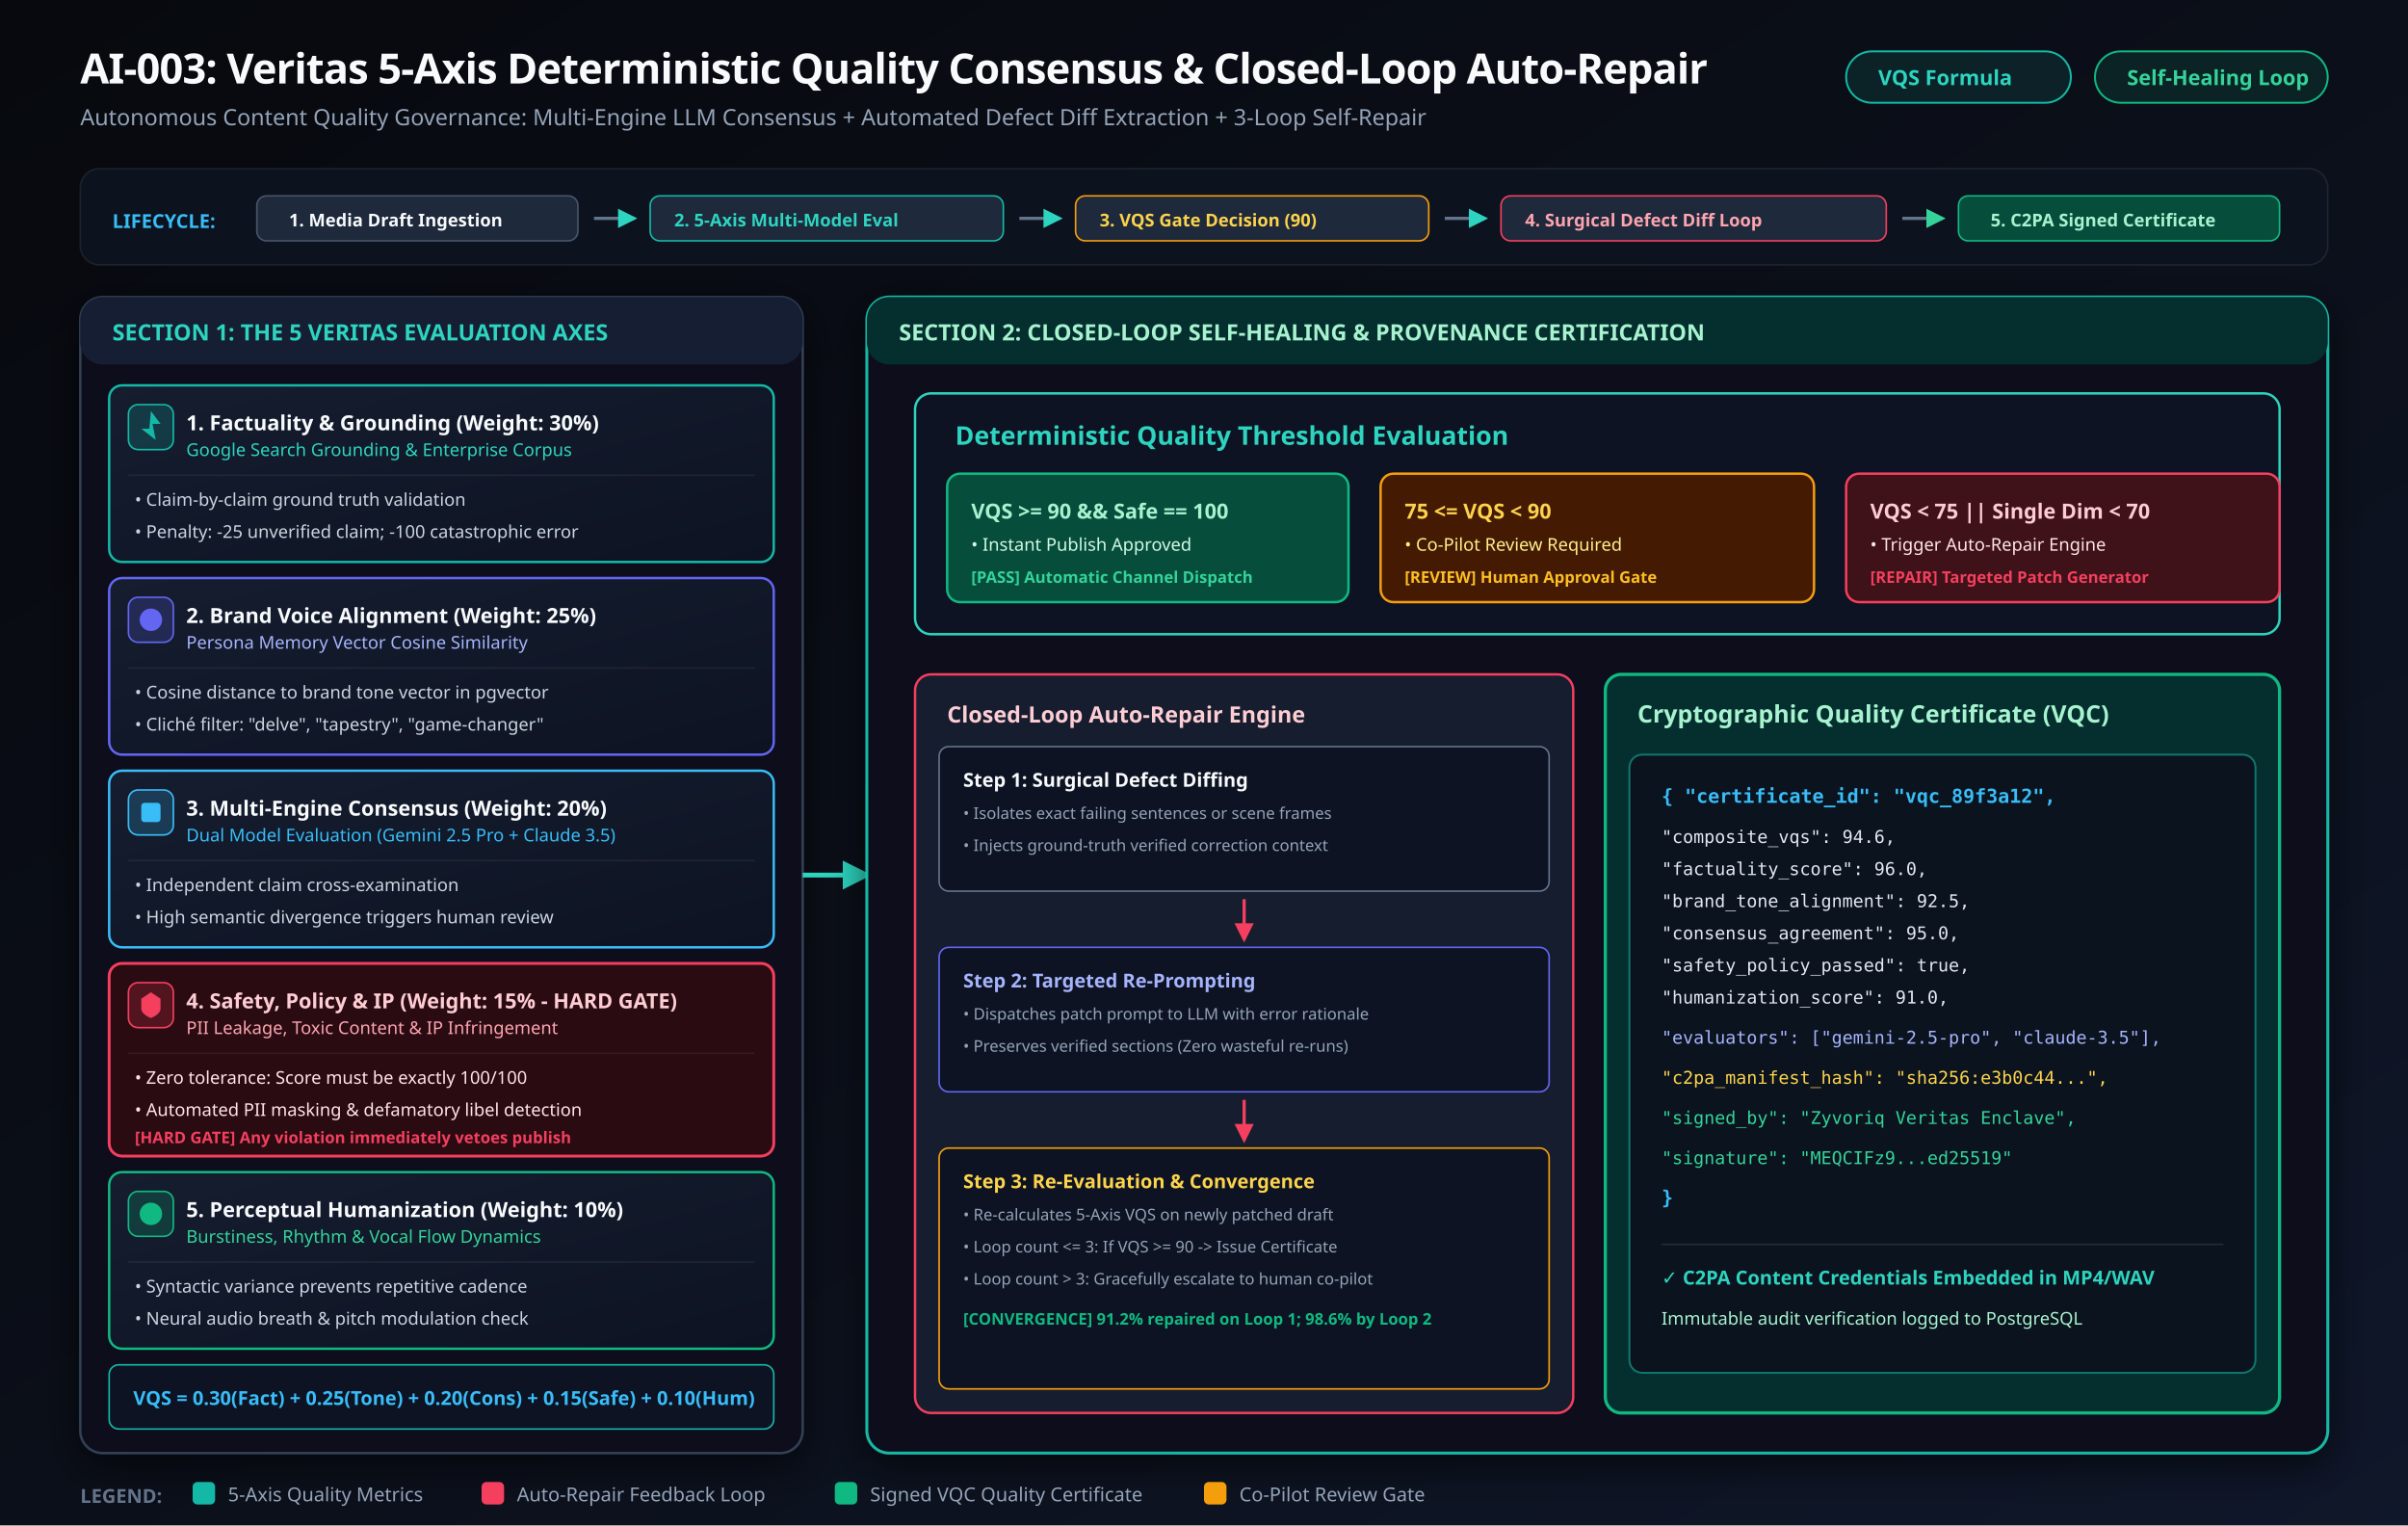
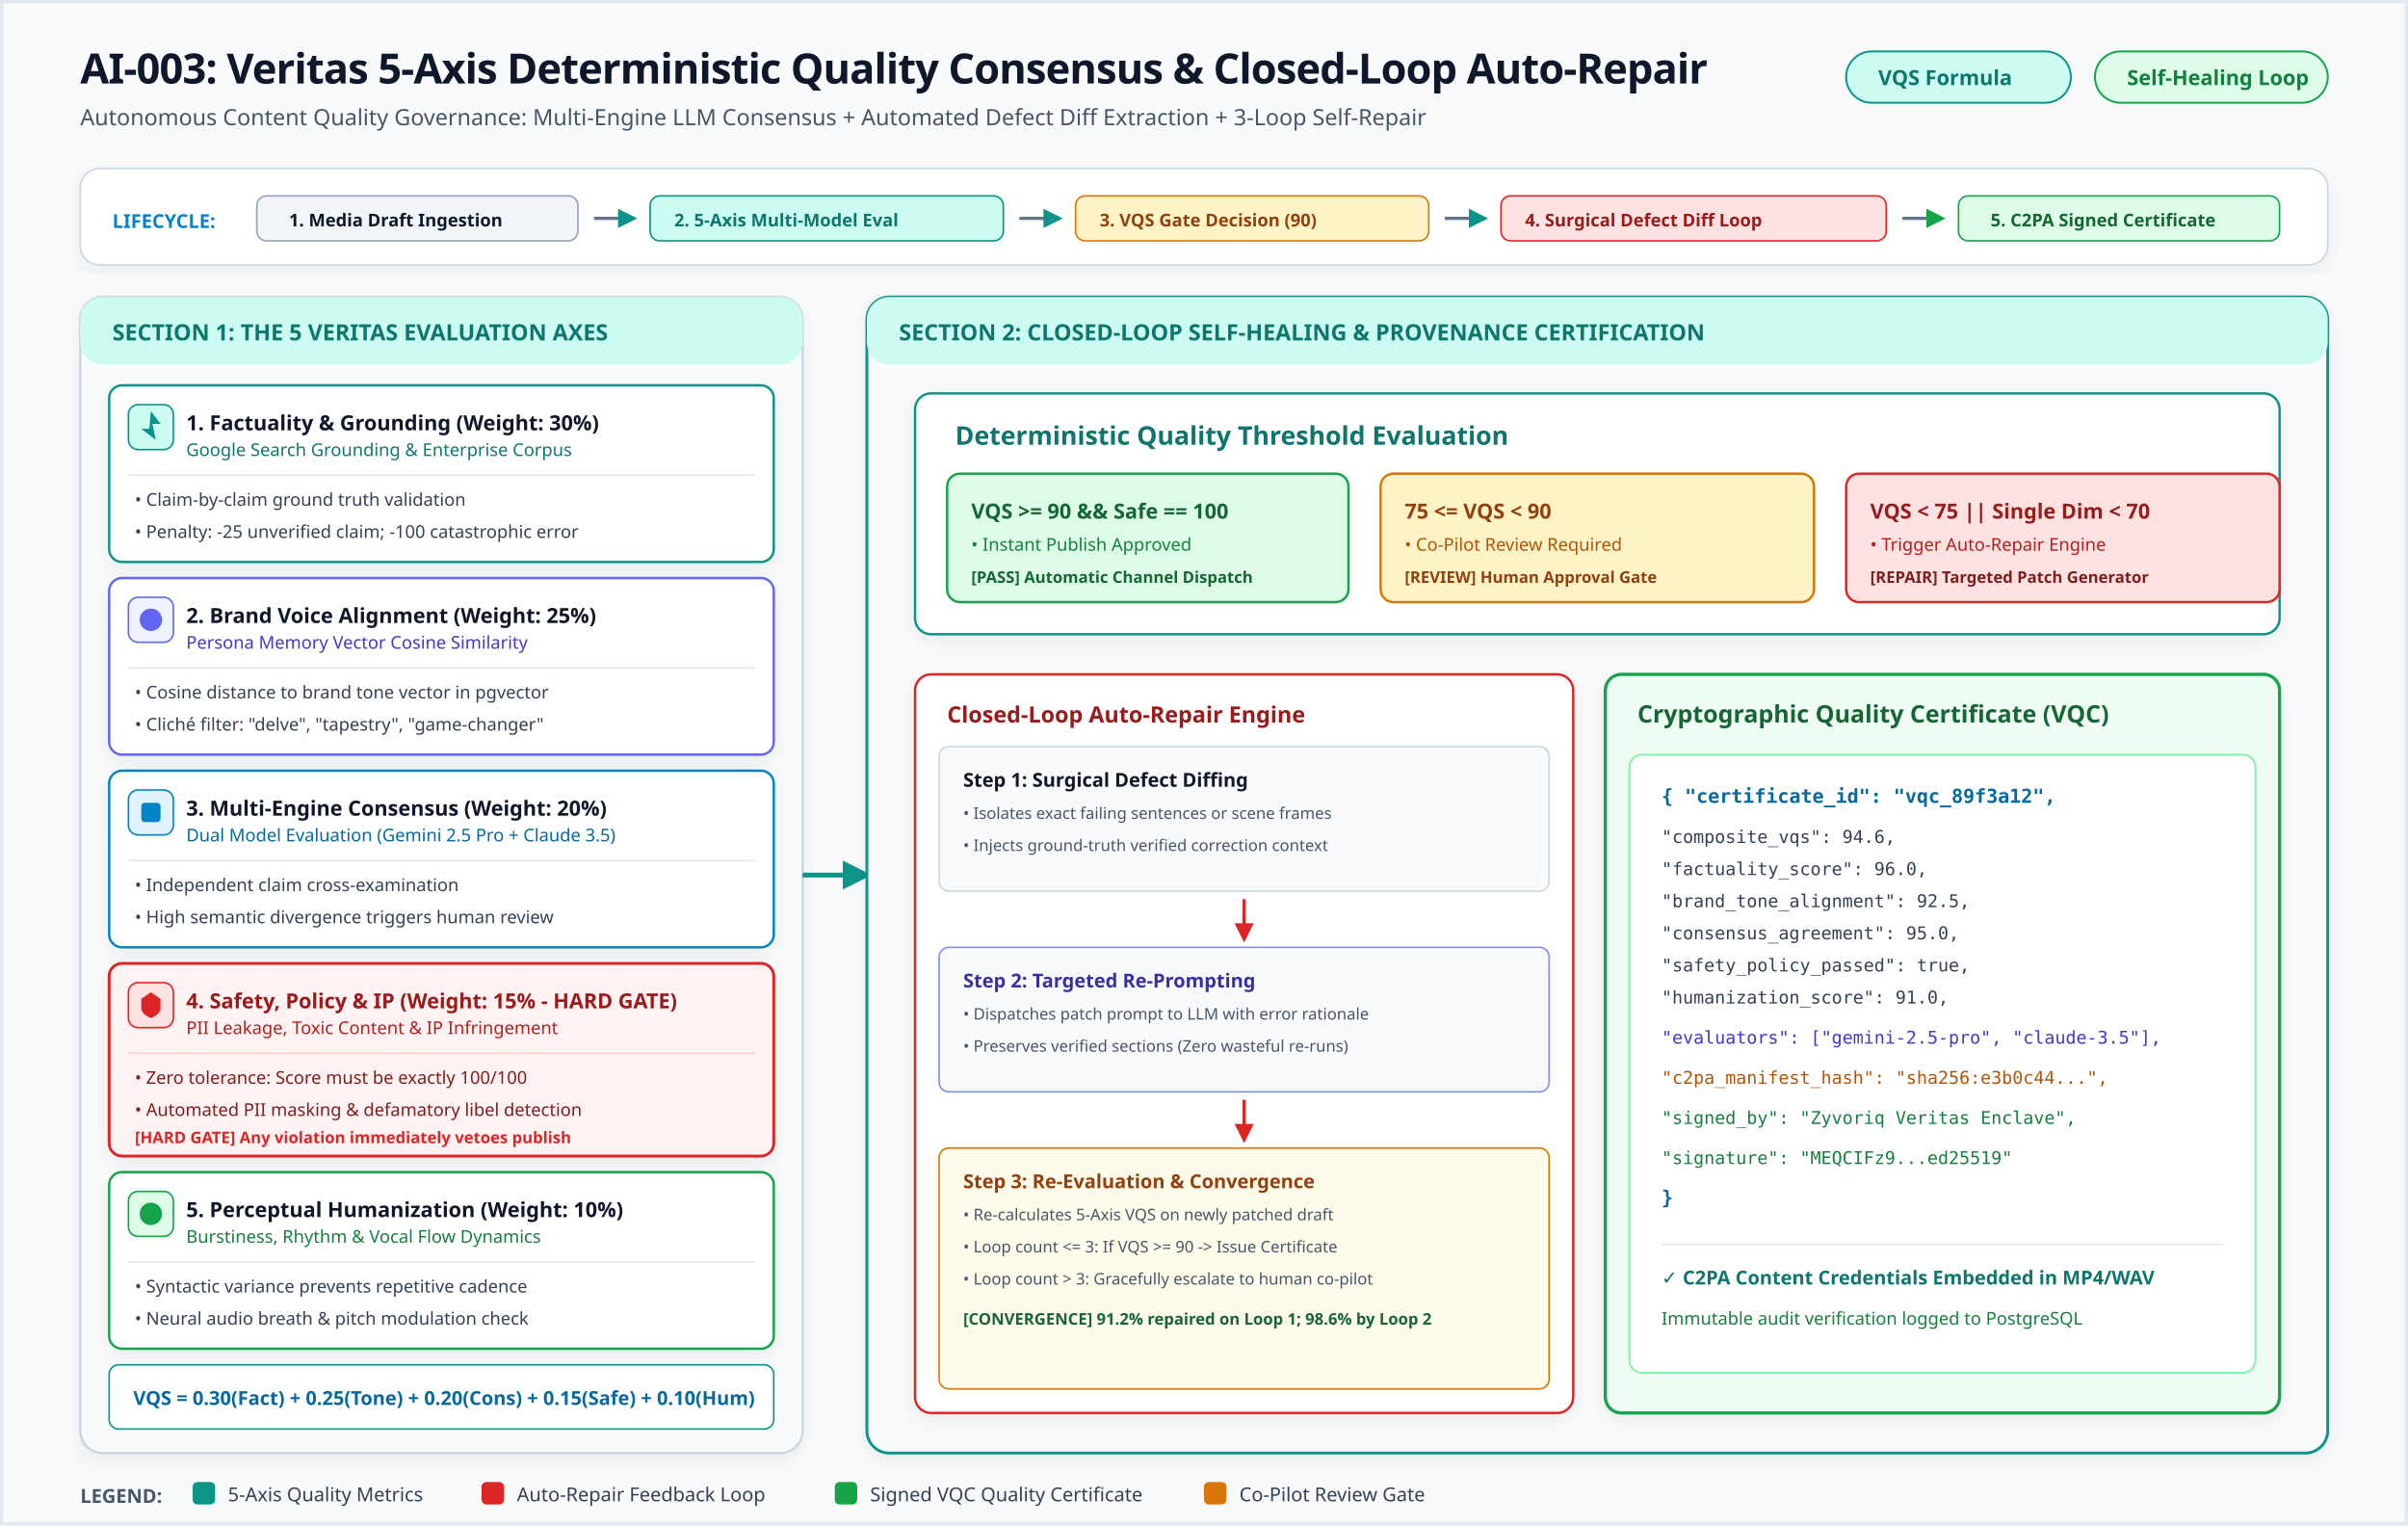
<svg xmlns="http://www.w3.org/2000/svg" viewBox="0 0 1500 950" width="100%" height="100%">
  <defs>
-     <linearGradient id="bg2" x1="0%" y1="0%" x2="100%" y2="100%">
-       <stop offset="0%" stop-color="#07090E" />
-       <stop offset="50%" stop-color="#0B0F19" />
-       <stop offset="100%" stop-color="#0F172A" />
-     </linearGradient>
-     <linearGradient id="cardGrad2" x1="0%" y1="0%" x2="100%" y2="100%">
-       <stop offset="0%" stop-color="#151D2F" />
-       <stop offset="100%" stop-color="#0D1322" />
-     </linearGradient>
-     <filter id="shadow2" x="-10%" y="-10%" width="120%" height="120%">
-       <feDropShadow dx="0" dy="8" stdDeviation="12" flood-color="#000000" flood-opacity="0.6" />
+     <filter id="cardShadow2" x="-10%" y="-10%" width="120%" height="120%">
+       <feDropShadow dx="0" dy="4" stdDeviation="6" flood-color="#0F172A" flood-opacity="0.06" />
    </filter>
    <marker id="arrTeal2" markerWidth="8" markerHeight="8" refX="5" refY="3" orient="auto">
-       <path d="M0,0 L0,6 L6,3 z" fill="#2DD4BF" />
+       <path d="M0,0 L0,6 L6,3 z" fill="#0D9488" />
    </marker>
    <marker id="arrGreen2" markerWidth="8" markerHeight="8" refX="5" refY="3" orient="auto">
-       <path d="M0,0 L0,6 L6,3 z" fill="#34D399" />
+       <path d="M0,0 L0,6 L6,3 z" fill="#16A34A" />
    </marker>
    <marker id="arrRed2" markerWidth="8" markerHeight="8" refX="5" refY="3" orient="auto">
-       <path d="M0,0 L0,6 L6,3 z" fill="#F43F5E" />
+       <path d="M0,0 L0,6 L6,3 z" fill="#DC2626" />
    </marker>
  </defs>
-   <rect width="1500" height="950" fill="url(#bg2)" />
-   <text x="50" y="52" fill="#F8FAFC" font-family="sans-serif" font-size="26" font-weight="bold" letter-spacing="-0.5px">AI-003: Veritas 5-Axis Deterministic Quality Consensus &amp; Closed-Loop Auto-Repair</text>
-   <text x="50" y="78" fill="#94A3B8" font-family="sans-serif" font-size="14" font-weight="500">Autonomous Content Quality Governance: Multi-Engine LLM Consensus + Automated Defect Diff Extraction + 3-Loop Self-Repair</text>
-   <rect x="1150" y="32" width="140" height="32" rx="16" fill="rgba(20,184,166,0.12)" stroke="#14B8A6" stroke-width="1.2" />
-   <text x="1170" y="53" fill="#2DD4BF" font-family="sans-serif" font-size="13" font-weight="bold">VQS Formula</text>
-   <rect x="1305" y="32" width="145" height="32" rx="16" fill="rgba(16,185,129,0.12)" stroke="#10B981" stroke-width="1.2" />
-   <text x="1325" y="53" fill="#34D399" font-family="sans-serif" font-size="13" font-weight="bold">Self-Healing Loop</text>
-   <rect x="50" y="105" width="1400" height="60" rx="12" fill="#0D121F" stroke="rgba(255,255,255,0.08)" stroke-width="1" />
+   <rect width="1500" height="950" fill="#F8FAFC" />
+   <rect x="1" y="1" width="1498" height="948" fill="none" stroke="#E2E8F0" stroke-width="2" />
+   <text x="50" y="52" fill="#0F172A" font-family="sans-serif" font-size="26" font-weight="bold" letter-spacing="-0.5px">AI-003: Veritas 5-Axis Deterministic Quality Consensus &amp; Closed-Loop Auto-Repair</text>
+   <text x="50" y="78" fill="#475569" font-family="sans-serif" font-size="14" font-weight="500">Autonomous Content Quality Governance: Multi-Engine LLM Consensus + Automated Defect Diff Extraction + 3-Loop Self-Repair</text>
+   <rect x="1150" y="32" width="140" height="32" rx="16" fill="#CCFBF1" stroke="#0D9488" stroke-width="1.2" />
+   <text x="1170" y="53" fill="#0F766E" font-family="sans-serif" font-size="13" font-weight="bold">VQS Formula</text>
+   <rect x="1305" y="32" width="145" height="32" rx="16" fill="#DCFCE7" stroke="#16A34A" stroke-width="1.2" />
+   <text x="1325" y="53" fill="#15803D" font-family="sans-serif" font-size="13" font-weight="bold">Self-Healing Loop</text>
+   <rect x="50" y="105" width="1400" height="60" rx="12" fill="#FFFFFF" stroke="#CBD5E1" stroke-width="1" filter="url(#cardShadow2)" />
  <g transform="translate(70, 118)">
-     <text x="0" y="24" fill="#38BDF8" font-family="sans-serif" font-size="12" font-weight="bold">LIFECYCLE:</text>
-     <rect x="90" y="4" width="200" height="28" rx="6" fill="#1E293B" stroke="#475569" />
-     <text x="110" y="23" fill="#F8FAFC" font-family="sans-serif" font-size="11" font-weight="bold">1. Media Draft Ingestion</text>
+     <text x="0" y="24" fill="#0284C7" font-family="sans-serif" font-size="12" font-weight="bold">LIFECYCLE:</text>
+     <rect x="90" y="4" width="200" height="28" rx="6" fill="#F1F5F9" stroke="#94A3B8" />
+     <text x="110" y="23" fill="#0F172A" font-family="sans-serif" font-size="11" font-weight="bold">1. Media Draft Ingestion</text>
    <path d="M300 18 L325 18" stroke="#64748B" stroke-width="2" marker-end="url(#arrTeal2)" />
-     <rect x="335" y="4" width="220" height="28" rx="6" fill="#1E293B" stroke="#14B8A6" />
-     <text x="350" y="23" fill="#2DD4BF" font-family="sans-serif" font-size="11" font-weight="bold">2. 5-Axis Multi-Model Eval</text>
+     <rect x="335" y="4" width="220" height="28" rx="6" fill="#CCFBF1" stroke="#0D9488" />
+     <text x="350" y="23" fill="#0F766E" font-family="sans-serif" font-size="11" font-weight="bold">2. 5-Axis Multi-Model Eval</text>
    <path d="M565 18 L590 18" stroke="#64748B" stroke-width="2" marker-end="url(#arrTeal2)" />
-     <rect x="600" y="4" width="220" height="28" rx="6" fill="#1E293B" stroke="#F59E0B" />
-     <text x="615" y="23" fill="#FCD34D" font-family="sans-serif" font-size="11" font-weight="bold">3. VQS Gate Decision (90)</text>
+     <rect x="600" y="4" width="220" height="28" rx="6" fill="#FEF3C7" stroke="#D97706" />
+     <text x="615" y="23" fill="#92400E" font-family="sans-serif" font-size="11" font-weight="bold">3. VQS Gate Decision (90)</text>
    <path d="M830 18 L855 18" stroke="#64748B" stroke-width="2" marker-end="url(#arrTeal2)" />
-     <rect x="865" y="4" width="240" height="28" rx="6" fill="#1E293B" stroke="#F43F5E" />
-     <text x="880" y="23" fill="#FDA4AF" font-family="sans-serif" font-size="11" font-weight="bold">4. Surgical Defect Diff Loop</text>
+     <rect x="865" y="4" width="240" height="28" rx="6" fill="#FEE2E2" stroke="#DC2626" />
+     <text x="880" y="23" fill="#991B1B" font-family="sans-serif" font-size="11" font-weight="bold">4. Surgical Defect Diff Loop</text>
    <path d="M1115 18 L1140 18" stroke="#64748B" stroke-width="2" marker-end="url(#arrGreen2)" />
-     <rect x="1150" y="4" width="200" height="28" rx="6" fill="#064E3B" stroke="#10B981" />
-     <text x="1170" y="23" fill="#A7F3D0" font-family="sans-serif" font-size="11" font-weight="bold">5. C2PA Signed Certificate</text>
+     <rect x="1150" y="4" width="200" height="28" rx="6" fill="#DCFCE7" stroke="#16A34A" />
+     <text x="1170" y="23" fill="#166534" font-family="sans-serif" font-size="11" font-weight="bold">5. C2PA Signed Certificate</text>
  </g>
  <g transform="translate(50, 185)">
-     <rect width="450" height="720" rx="14" fill="#0B101D" stroke="#334155" stroke-width="1.5" filter="url(#shadow2)" />
-     <rect width="450" height="42" rx="14" fill="#151E33" />
-     <text x="20" y="27" fill="#2DD4BF" font-family="sans-serif" font-size="14" font-weight="bold">SECTION 1: THE 5 VERITAS EVALUATION AXES</text>
+     <rect width="450" height="720" rx="14" fill="#F8FAFC" stroke="#CBD5E1" stroke-width="1.5" filter="url(#cardShadow2)" />
+     <rect width="450" height="42" rx="14" fill="#CCFBF1" />
+     <text x="20" y="27" fill="#0F766E" font-family="sans-serif" font-size="14" font-weight="bold">SECTION 1: THE 5 VERITAS EVALUATION AXES</text>
    <g transform="translate(18, 55)">
-       <rect width="414" height="110" rx="8" fill="url(#cardGrad2)" stroke="#14B8A6" stroke-width="1.5" />
-       <rect x="12" y="12" width="28" height="28" rx="6" fill="rgba(20,184,166,0.2)" stroke="#14B8A6" />
-       <polygon points="26,16 32,24 27,24 29,34 20,27 25,27" fill="#14B8A6" />
-       <text x="48" y="28" fill="#F8FAFC" font-family="sans-serif" font-size="13" font-weight="bold">1. Factuality &amp; Grounding (Weight: 30%)</text>
-       <text x="48" y="44" fill="#2DD4BF" font-family="sans-serif" font-size="11">Google Search Grounding &amp; Enterprise Corpus</text>
-       <line x1="12" y1="56" x2="402" y2="56" stroke="rgba(255,255,255,0.06)" />
-       <text x="16" y="75" fill="#CBD5E1" font-family="sans-serif" font-size="11">• Claim-by-claim ground truth validation</text>
-       <text x="16" y="95" fill="#CBD5E1" font-family="sans-serif" font-size="11">• Penalty: -25 unverified claim; -100 catastrophic error</text>
+       <rect width="414" height="110" rx="8" fill="#FFFFFF" stroke="#0D9488" stroke-width="1.5" filter="url(#cardShadow2)" />
+       <rect x="12" y="12" width="28" height="28" rx="6" fill="#CCFBF1" stroke="#0D9488" />
+       <polygon points="26,16 32,24 27,24 29,34 20,27 25,27" fill="#0D9488" />
+       <text x="48" y="28" fill="#0F172A" font-family="sans-serif" font-size="13" font-weight="bold">1. Factuality &amp; Grounding (Weight: 30%)</text>
+       <text x="48" y="44" fill="#0F766E" font-family="sans-serif" font-size="11">Google Search Grounding &amp; Enterprise Corpus</text>
+       <line x1="12" y1="56" x2="402" y2="56" stroke="#E2E8F0" />
+       <text x="16" y="75" fill="#334155" font-family="sans-serif" font-size="11">• Claim-by-claim ground truth validation</text>
+       <text x="16" y="95" fill="#334155" font-family="sans-serif" font-size="11">• Penalty: -25 unverified claim; -100 catastrophic error</text>
    </g>
    <g transform="translate(18, 175)">
-       <rect width="414" height="110" rx="8" fill="url(#cardGrad2)" stroke="#6366F1" stroke-width="1.5" />
-       <rect x="12" y="12" width="28" height="28" rx="6" fill="rgba(99,102,241,0.2)" stroke="#6366F1" />
+       <rect width="414" height="110" rx="8" fill="#FFFFFF" stroke="#6366F1" stroke-width="1.5" filter="url(#cardShadow2)" />
+       <rect x="12" y="12" width="28" height="28" rx="6" fill="#EEF2FF" stroke="#6366F1" />
      <circle cx="26" cy="26" r="7" fill="#6366F1" />
-       <text x="48" y="28" fill="#F8FAFC" font-family="sans-serif" font-size="13" font-weight="bold">2. Brand Voice Alignment (Weight: 25%)</text>
-       <text x="48" y="44" fill="#A5B4FC" font-family="sans-serif" font-size="11">Persona Memory Vector Cosine Similarity</text>
-       <line x1="12" y1="56" x2="402" y2="56" stroke="rgba(255,255,255,0.06)" />
-       <text x="16" y="75" fill="#CBD5E1" font-family="sans-serif" font-size="11">• Cosine distance to brand tone vector in pgvector</text>
-       <text x="16" y="95" fill="#CBD5E1" font-family="sans-serif" font-size="11">• Cliché filter: "delve", "tapestry", "game-changer"</text>
+       <text x="48" y="28" fill="#0F172A" font-family="sans-serif" font-size="13" font-weight="bold">2. Brand Voice Alignment (Weight: 25%)</text>
+       <text x="48" y="44" fill="#4338CA" font-family="sans-serif" font-size="11">Persona Memory Vector Cosine Similarity</text>
+       <line x1="12" y1="56" x2="402" y2="56" stroke="#E2E8F0" />
+       <text x="16" y="75" fill="#334155" font-family="sans-serif" font-size="11">• Cosine distance to brand tone vector in pgvector</text>
+       <text x="16" y="95" fill="#334155" font-family="sans-serif" font-size="11">• Cliché filter: "delve", "tapestry", "game-changer"</text>
    </g>
    <g transform="translate(18, 295)">
-       <rect width="414" height="110" rx="8" fill="url(#cardGrad2)" stroke="#38BDF8" stroke-width="1.5" />
-       <rect x="12" y="12" width="28" height="28" rx="6" fill="rgba(56,189,248,0.2)" stroke="#38BDF8" />
-       <rect x="20" y="20" width="12" height="12" rx="2" fill="#38BDF8" />
-       <text x="48" y="28" fill="#F8FAFC" font-family="sans-serif" font-size="13" font-weight="bold">3. Multi-Engine Consensus (Weight: 20%)</text>
-       <text x="48" y="44" fill="#38BDF8" font-family="sans-serif" font-size="11">Dual Model Evaluation (Gemini 2.5 Pro + Claude 3.5)</text>
-       <line x1="12" y1="56" x2="402" y2="56" stroke="rgba(255,255,255,0.06)" />
-       <text x="16" y="75" fill="#CBD5E1" font-family="sans-serif" font-size="11">• Independent claim cross-examination</text>
-       <text x="16" y="95" fill="#CBD5E1" font-family="sans-serif" font-size="11">• High semantic divergence triggers human review</text>
+       <rect width="414" height="110" rx="8" fill="#FFFFFF" stroke="#0284C7" stroke-width="1.5" filter="url(#cardShadow2)" />
+       <rect x="12" y="12" width="28" height="28" rx="6" fill="#E0F2FE" stroke="#0284C7" />
+       <rect x="20" y="20" width="12" height="12" rx="2" fill="#0284C7" />
+       <text x="48" y="28" fill="#0F172A" font-family="sans-serif" font-size="13" font-weight="bold">3. Multi-Engine Consensus (Weight: 20%)</text>
+       <text x="48" y="44" fill="#0369A1" font-family="sans-serif" font-size="11">Dual Model Evaluation (Gemini 2.5 Pro + Claude 3.5)</text>
+       <line x1="12" y1="56" x2="402" y2="56" stroke="#E2E8F0" />
+       <text x="16" y="75" fill="#334155" font-family="sans-serif" font-size="11">• Independent claim cross-examination</text>
+       <text x="16" y="95" fill="#334155" font-family="sans-serif" font-size="11">• High semantic divergence triggers human review</text>
    </g>
    <g transform="translate(18, 415)">
-       <rect width="414" height="120" rx="8" fill="#2A0B12" stroke="#F43F5E" stroke-width="1.8" />
-       <rect x="12" y="12" width="28" height="28" rx="6" fill="rgba(244,63,94,0.2)" stroke="#F43F5E" />
-       <path d="M26,18 L32,22 L32,28 C32,32 26,34 26,34 C26,34 20,32 20,28 L20,22 Z" fill="#F43F5E" />
-       <text x="48" y="28" fill="#FECDD3" font-family="sans-serif" font-size="13" font-weight="bold">4. Safety, Policy &amp; IP (Weight: 15% - HARD GATE)</text>
-       <text x="48" y="44" fill="#FDA4AF" font-family="sans-serif" font-size="11">PII Leakage, Toxic Content &amp; IP Infringement</text>
-       <line x1="12" y1="56" x2="402" y2="56" stroke="rgba(255,255,255,0.06)" />
-       <text x="16" y="75" fill="#FFE4E6" font-family="sans-serif" font-size="11">• Zero tolerance: Score must be exactly 100/100</text>
-       <text x="16" y="95" fill="#FFE4E6" font-family="sans-serif" font-size="11">• Automated PII masking &amp; defamatory libel detection</text>
-       <text x="16" y="112" fill="#F43F5E" font-family="sans-serif" font-size="10" font-weight="bold">[HARD GATE] Any violation immediately vetoes publish</text>
+       <rect width="414" height="120" rx="8" fill="#FEF2F2" stroke="#DC2626" stroke-width="1.8" filter="url(#cardShadow2)" />
+       <rect x="12" y="12" width="28" height="28" rx="6" fill="#FEE2E2" stroke="#DC2626" />
+       <path d="M26,18 L32,22 L32,28 C32,32 26,34 26,34 C26,34 20,32 20,28 L20,22 Z" fill="#DC2626" />
+       <text x="48" y="28" fill="#991B1B" font-family="sans-serif" font-size="13" font-weight="bold">4. Safety, Policy &amp; IP (Weight: 15% - HARD GATE)</text>
+       <text x="48" y="44" fill="#B91C1C" font-family="sans-serif" font-size="11">PII Leakage, Toxic Content &amp; IP Infringement</text>
+       <line x1="12" y1="56" x2="402" y2="56" stroke="#FECACA" />
+       <text x="16" y="75" fill="#7F1D1D" font-family="sans-serif" font-size="11">• Zero tolerance: Score must be exactly 100/100</text>
+       <text x="16" y="95" fill="#7F1D1D" font-family="sans-serif" font-size="11">• Automated PII masking &amp; defamatory libel detection</text>
+       <text x="16" y="112" fill="#DC2626" font-family="sans-serif" font-size="10" font-weight="bold">[HARD GATE] Any violation immediately vetoes publish</text>
    </g>
    <g transform="translate(18, 545)">
-       <rect width="414" height="110" rx="8" fill="url(#cardGrad2)" stroke="#10B981" stroke-width="1.5" />
-       <rect x="12" y="12" width="28" height="28" rx="6" fill="rgba(16,185,129,0.2)" stroke="#10B981" />
-       <circle cx="26" cy="26" r="7" fill="#10B981" />
-       <text x="48" y="28" fill="#F8FAFC" font-family="sans-serif" font-size="13" font-weight="bold">5. Perceptual Humanization (Weight: 10%)</text>
-       <text x="48" y="44" fill="#34D399" font-family="sans-serif" font-size="11">Burstiness, Rhythm &amp; Vocal Flow Dynamics</text>
-       <line x1="12" y1="56" x2="402" y2="56" stroke="rgba(255,255,255,0.06)" />
-       <text x="16" y="75" fill="#CBD5E1" font-family="sans-serif" font-size="11">• Syntactic variance prevents repetitive cadence</text>
-       <text x="16" y="95" fill="#CBD5E1" font-family="sans-serif" font-size="11">• Neural audio breath &amp; pitch modulation check</text>
+       <rect width="414" height="110" rx="8" fill="#FFFFFF" stroke="#16A34A" stroke-width="1.5" filter="url(#cardShadow2)" />
+       <rect x="12" y="12" width="28" height="28" rx="6" fill="#DCFCE7" stroke="#16A34A" />
+       <circle cx="26" cy="26" r="7" fill="#16A34A" />
+       <text x="48" y="28" fill="#0F172A" font-family="sans-serif" font-size="13" font-weight="bold">5. Perceptual Humanization (Weight: 10%)</text>
+       <text x="48" y="44" fill="#15803D" font-family="sans-serif" font-size="11">Burstiness, Rhythm &amp; Vocal Flow Dynamics</text>
+       <line x1="12" y1="56" x2="402" y2="56" stroke="#E2E8F0" />
+       <text x="16" y="75" fill="#334155" font-family="sans-serif" font-size="11">• Syntactic variance prevents repetitive cadence</text>
+       <text x="16" y="95" fill="#334155" font-family="sans-serif" font-size="11">• Neural audio breath &amp; pitch modulation check</text>
    </g>
    <g transform="translate(18, 665)">
-       <rect width="414" height="40" rx="6" fill="#0D1322" stroke="#14B8A6" />
-       <text x="15" y="25" fill="#38BDF8" font-family="sans-serif" font-size="12" font-weight="bold">VQS = 0.30(Fact) + 0.25(Tone) + 0.20(Cons) + 0.15(Safe) + 0.10(Hum)</text>
+       <rect width="414" height="40" rx="6" fill="#FFFFFF" stroke="#0D9488" />
+       <text x="15" y="25" fill="#0369A1" font-family="sans-serif" font-size="12" font-weight="bold">VQS = 0.30(Fact) + 0.25(Tone) + 0.20(Cons) + 0.15(Safe) + 0.10(Hum)</text>
    </g>
  </g>
-   <path d="M 500 545 L 540 545" stroke="#2DD4BF" stroke-width="3" marker-end="url(#arrTeal2)" />
+   <path d="M 500 545 L 540 545" stroke="#0D9488" stroke-width="3" marker-end="url(#arrTeal2)" />
  <g transform="translate(540, 185)">
-     <rect width="910" height="720" rx="14" fill="#0B101D" stroke="#14B8A6" stroke-width="1.8" filter="url(#shadow2)" />
-     <rect width="910" height="42" rx="14" fill="#042F2E" />
-     <text x="20" y="27" fill="#A7F3D0" font-family="sans-serif" font-size="14" font-weight="bold">SECTION 2: CLOSED-LOOP SELF-HEALING &amp; PROVENANCE CERTIFICATION</text>
+     <rect width="910" height="720" rx="14" fill="#F8FAFC" stroke="#0D9488" stroke-width="1.8" filter="url(#cardShadow2)" />
+     <rect width="910" height="42" rx="14" fill="#CCFBF1" />
+     <text x="20" y="27" fill="#0F766E" font-family="sans-serif" font-size="14" font-weight="bold">SECTION 2: CLOSED-LOOP SELF-HEALING &amp; PROVENANCE CERTIFICATION</text>
    <g transform="translate(30, 60)">
-       <rect width="850" height="150" rx="10" fill="#0D1322" stroke="#2DD4BF" stroke-width="1.5" />
-       <text x="25" y="32" fill="#2DD4BF" font-family="sans-serif" font-size="16" font-weight="bold">Deterministic Quality Threshold Evaluation</text>
+       <rect width="850" height="150" rx="10" fill="#FFFFFF" stroke="#0D9488" stroke-width="1.5" filter="url(#cardShadow2)" />
+       <text x="25" y="32" fill="#0F766E" font-family="sans-serif" font-size="16" font-weight="bold">Deterministic Quality Threshold Evaluation</text>
      <g transform="translate(20, 50)">
-         <rect width="250" height="80" rx="8" fill="#064E3B" stroke="#10B981" stroke-width="1.5" />
-         <text x="15" y="28" fill="#A7F3D0" font-family="sans-serif" font-size="13" font-weight="bold">VQS &gt;= 90 &amp;&amp; Safe == 100</text>
-         <text x="15" y="48" fill="#D1FAE5" font-family="sans-serif" font-size="11">• Instant Publish Approved</text>
-         <text x="15" y="68" fill="#34D399" font-family="sans-serif" font-size="10" font-weight="bold">[PASS] Automatic Channel Dispatch</text>
-         <rect x="270" y="0" width="270" height="80" rx="8" fill="#451A03" stroke="#F59E0B" stroke-width="1.5" />
-         <text x="285" y="28" fill="#FCD34D" font-family="sans-serif" font-size="13" font-weight="bold">75 &lt;= VQS &lt; 90</text>
-         <text x="285" y="48" fill="#FEF08A" font-family="sans-serif" font-size="11">• Co-Pilot Review Required</text>
-         <text x="285" y="68" fill="#FBBF24" font-family="sans-serif" font-size="10" font-weight="bold">[REVIEW] Human Approval Gate</text>
-         <rect x="560" y="0" width="270" height="80" rx="8" fill="#3F1219" stroke="#F43F5E" stroke-width="1.5" />
-         <text x="575" y="28" fill="#FECDD3" font-family="sans-serif" font-size="13" font-weight="bold">VQS &lt; 75 || Single Dim &lt; 70</text>
-         <text x="575" y="48" fill="#FFE4E6" font-family="sans-serif" font-size="11">• Trigger Auto-Repair Engine</text>
-         <text x="575" y="68" fill="#F43F5E" font-family="sans-serif" font-size="10" font-weight="bold">[REPAIR] Targeted Patch Generator</text>
+         <rect width="250" height="80" rx="8" fill="#DCFCE7" stroke="#16A34A" stroke-width="1.5" />
+         <text x="15" y="28" fill="#166534" font-family="sans-serif" font-size="13" font-weight="bold">VQS &gt;= 90 &amp;&amp; Safe == 100</text>
+         <text x="15" y="48" fill="#15803D" font-family="sans-serif" font-size="11">• Instant Publish Approved</text>
+         <text x="15" y="68" fill="#166534" font-family="sans-serif" font-size="10" font-weight="bold">[PASS] Automatic Channel Dispatch</text>
+         <rect x="270" y="0" width="270" height="80" rx="8" fill="#FEF3C7" stroke="#D97706" stroke-width="1.5" />
+         <text x="285" y="28" fill="#92400E" font-family="sans-serif" font-size="13" font-weight="bold">75 &lt;= VQS &lt; 90</text>
+         <text x="285" y="48" fill="#B45309" font-family="sans-serif" font-size="11">• Co-Pilot Review Required</text>
+         <text x="285" y="68" fill="#92400E" font-family="sans-serif" font-size="10" font-weight="bold">[REVIEW] Human Approval Gate</text>
+         <rect x="560" y="0" width="270" height="80" rx="8" fill="#FEE2E2" stroke="#DC2626" stroke-width="1.5" />
+         <text x="575" y="28" fill="#991B1B" font-family="sans-serif" font-size="13" font-weight="bold">VQS &lt; 75 || Single Dim &lt; 70</text>
+         <text x="575" y="48" fill="#B91C1C" font-family="sans-serif" font-size="11">• Trigger Auto-Repair Engine</text>
+         <text x="575" y="68" fill="#7F1D1D" font-family="sans-serif" font-size="10" font-weight="bold">[REPAIR] Targeted Patch Generator</text>
      </g>
    </g>
    <g transform="translate(30, 235)">
-       <rect width="410" height="460" rx="10" fill="#151D2F" stroke="#F43F5E" stroke-width="1.5" />
-       <text x="20" y="30" fill="#FECDD3" font-family="sans-serif" font-size="14" font-weight="bold">Closed-Loop Auto-Repair Engine</text>
+       <rect width="410" height="460" rx="10" fill="#FFFFFF" stroke="#DC2626" stroke-width="1.5" filter="url(#cardShadow2)" />
+       <text x="20" y="30" fill="#991B1B" font-family="sans-serif" font-size="14" font-weight="bold">Closed-Loop Auto-Repair Engine</text>
      <g transform="translate(15, 45)">
-         <rect width="380" height="90" rx="6" fill="#0D1322" stroke="#64748B" />
-         <text x="15" y="25" fill="#F8FAFC" font-family="sans-serif" font-size="12" font-weight="bold">Step 1: Surgical Defect Diffing</text>
-         <text x="15" y="45" fill="#94A3B8" font-family="sans-serif" font-size="10">• Isolates exact failing sentences or scene frames</text>
-         <text x="15" y="65" fill="#94A3B8" font-family="sans-serif" font-size="10">• Injects ground-truth verified correction context</text>
+         <rect width="380" height="90" rx="6" fill="#F8FAFC" stroke="#CBD5E1" />
+         <text x="15" y="25" fill="#0F172A" font-family="sans-serif" font-size="12" font-weight="bold">Step 1: Surgical Defect Diffing</text>
+         <text x="15" y="45" fill="#475569" font-family="sans-serif" font-size="10">• Isolates exact failing sentences or scene frames</text>
+         <text x="15" y="65" fill="#475569" font-family="sans-serif" font-size="10">• Injects ground-truth verified correction context</text>
      </g>
-       <line x1="205" y1="140" x2="205" y2="165" stroke="#F43F5E" stroke-width="2" marker-end="url(#arrRed2)" />
+       <line x1="205" y1="140" x2="205" y2="165" stroke="#DC2626" stroke-width="2" marker-end="url(#arrRed2)" />
      <g transform="translate(15, 170)">
-         <rect width="380" height="90" rx="6" fill="#0D1322" stroke="#6366F1" />
-         <text x="15" y="25" fill="#A5B4FC" font-family="sans-serif" font-size="12" font-weight="bold">Step 2: Targeted Re-Prompting</text>
-         <text x="15" y="45" fill="#94A3B8" font-family="sans-serif" font-size="10">• Dispatches patch prompt to LLM with error rationale</text>
-         <text x="15" y="65" fill="#94A3B8" font-family="sans-serif" font-size="10">• Preserves verified sections (Zero wasteful re-runs)</text>
+         <rect width="380" height="90" rx="6" fill="#F8FAFC" stroke="#818CF8" />
+         <text x="15" y="25" fill="#3730A3" font-family="sans-serif" font-size="12" font-weight="bold">Step 2: Targeted Re-Prompting</text>
+         <text x="15" y="45" fill="#475569" font-family="sans-serif" font-size="10">• Dispatches patch prompt to LLM with error rationale</text>
+         <text x="15" y="65" fill="#475569" font-family="sans-serif" font-size="10">• Preserves verified sections (Zero wasteful re-runs)</text>
      </g>
-       <line x1="205" y1="265" x2="205" y2="290" stroke="#F43F5E" stroke-width="2" marker-end="url(#arrRed2)" />
+       <line x1="205" y1="265" x2="205" y2="290" stroke="#DC2626" stroke-width="2" marker-end="url(#arrRed2)" />
      <g transform="translate(15, 295)">
-         <rect width="380" height="150" rx="6" fill="#0D1322" stroke="#F59E0B" />
-         <text x="15" y="25" fill="#FCD34D" font-family="sans-serif" font-size="12" font-weight="bold">Step 3: Re-Evaluation &amp; Convergence</text>
-         <text x="15" y="45" fill="#94A3B8" font-family="sans-serif" font-size="10">• Re-calculates 5-Axis VQS on newly patched draft</text>
-         <text x="15" y="65" fill="#94A3B8" font-family="sans-serif" font-size="10">• Loop count &lt;= 3: If VQS &gt;= 90 -&gt; Issue Certificate</text>
-         <text x="15" y="85" fill="#94A3B8" font-family="sans-serif" font-size="10">• Loop count &gt; 3: Gracefully escalate to human co-pilot</text>
-         <text x="15" y="110" fill="#10B981" font-family="sans-serif" font-size="10" font-weight="bold">[CONVERGENCE] 91.2% repaired on Loop 1; 98.6% by Loop 2</text>
+         <rect width="380" height="150" rx="6" fill="#FFFBEB" stroke="#D97706" />
+         <text x="15" y="25" fill="#92400E" font-family="sans-serif" font-size="12" font-weight="bold">Step 3: Re-Evaluation &amp; Convergence</text>
+         <text x="15" y="45" fill="#475569" font-family="sans-serif" font-size="10">• Re-calculates 5-Axis VQS on newly patched draft</text>
+         <text x="15" y="65" fill="#475569" font-family="sans-serif" font-size="10">• Loop count &lt;= 3: If VQS &gt;= 90 -&gt; Issue Certificate</text>
+         <text x="15" y="85" fill="#475569" font-family="sans-serif" font-size="10">• Loop count &gt; 3: Gracefully escalate to human co-pilot</text>
+         <text x="15" y="110" fill="#166534" font-family="sans-serif" font-size="10" font-weight="bold">[CONVERGENCE] 91.2% repaired on Loop 1; 98.6% by Loop 2</text>
      </g>
    </g>
    <g transform="translate(460, 235)">
-       <rect width="420" height="460" rx="10" fill="#042F2E" stroke="#10B981" stroke-width="2" />
-       <text x="20" y="30" fill="#A7F3D0" font-family="sans-serif" font-size="15" font-weight="bold">Cryptographic Quality Certificate (VQC)</text>
+       <rect width="420" height="460" rx="10" fill="#F0FDF4" stroke="#16A34A" stroke-width="2" filter="url(#cardShadow2)" />
+       <text x="20" y="30" fill="#166534" font-family="sans-serif" font-size="15" font-weight="bold">Cryptographic Quality Certificate (VQC)</text>
      <g transform="translate(15, 50)">
-         <rect width="390" height="385" rx="8" fill="#0B131E" stroke="#0F766E" stroke-width="1.2" />
-         <text x="20" y="30" fill="#38BDF8" font-family="monospace" font-size="12" font-weight="bold">{ "certificate_id": "vqc_89f3a12",</text>
-         <text x="20" y="55" fill="#E2E8F0" font-family="monospace" font-size="11">  "composite_vqs": 94.6,</text>
-         <text x="20" y="75" fill="#E2E8F0" font-family="monospace" font-size="11">  "factuality_score": 96.0,</text>
-         <text x="20" y="95" fill="#E2E8F0" font-family="monospace" font-size="11">  "brand_tone_alignment": 92.5,</text>
-         <text x="20" y="115" fill="#E2E8F0" font-family="monospace" font-size="11">  "consensus_agreement": 95.0,</text>
-         <text x="20" y="135" fill="#E2E8F0" font-family="monospace" font-size="11">  "safety_policy_passed": true,</text>
-         <text x="20" y="155" fill="#E2E8F0" font-family="monospace" font-size="11">  "humanization_score": 91.0,</text>
-         <text x="20" y="180" fill="#A5B4FC" font-family="monospace" font-size="11">  "evaluators": ["gemini-2.5-pro", "claude-3.5"],</text>
-         <text x="20" y="205" fill="#FCD34D" font-family="monospace" font-size="11">  "c2pa_manifest_hash": "sha256:e3b0c44...",</text>
-         <text x="20" y="230" fill="#34D399" font-family="monospace" font-size="11">  "signed_by": "Zyvoriq Veritas Enclave",</text>
-         <text x="20" y="255" fill="#34D399" font-family="monospace" font-size="11">  "signature": "MEQCIFz9...ed25519"</text>
-         <text x="20" y="280" fill="#38BDF8" font-family="monospace" font-size="12" font-weight="bold">}</text>
-         <line x1="20" y1="305" x2="370" y2="305" stroke="rgba(255,255,255,0.1)" />
-         <text x="20" y="330" fill="#2DD4BF" font-family="sans-serif" font-size="12" font-weight="bold">✓ C2PA Content Credentials Embedded in MP4/WAV</text>
-         <text x="20" y="355" fill="#A7F3D0" font-family="sans-serif" font-size="11">Immutable audit verification logged to PostgreSQL</text>
+         <rect width="390" height="385" rx="8" fill="#FFFFFF" stroke="#86EFAC" stroke-width="1.2" />
+         <text x="20" y="30" fill="#0369A1" font-family="monospace" font-size="12" font-weight="bold">{ "certificate_id": "vqc_89f3a12",</text>
+         <text x="20" y="55" fill="#334155" font-family="monospace" font-size="11">  "composite_vqs": 94.6,</text>
+         <text x="20" y="75" fill="#334155" font-family="monospace" font-size="11">  "factuality_score": 96.0,</text>
+         <text x="20" y="95" fill="#334155" font-family="monospace" font-size="11">  "brand_tone_alignment": 92.5,</text>
+         <text x="20" y="115" fill="#334155" font-family="monospace" font-size="11">  "consensus_agreement": 95.0,</text>
+         <text x="20" y="135" fill="#334155" font-family="monospace" font-size="11">  "safety_policy_passed": true,</text>
+         <text x="20" y="155" fill="#334155" font-family="monospace" font-size="11">  "humanization_score": 91.0,</text>
+         <text x="20" y="180" fill="#4338CA" font-family="monospace" font-size="11">  "evaluators": ["gemini-2.5-pro", "claude-3.5"],</text>
+         <text x="20" y="205" fill="#B45309" font-family="monospace" font-size="11">  "c2pa_manifest_hash": "sha256:e3b0c44...",</text>
+         <text x="20" y="230" fill="#15803D" font-family="monospace" font-size="11">  "signed_by": "Zyvoriq Veritas Enclave",</text>
+         <text x="20" y="255" fill="#15803D" font-family="monospace" font-size="11">  "signature": "MEQCIFz9...ed25519"</text>
+         <text x="20" y="280" fill="#0369A1" font-family="monospace" font-size="12" font-weight="bold">}</text>
+         <line x1="20" y1="305" x2="370" y2="305" stroke="#E2E8F0" />
+         <text x="20" y="330" fill="#0F766E" font-family="sans-serif" font-size="12" font-weight="bold">✓ C2PA Content Credentials Embedded in MP4/WAV</text>
+         <text x="20" y="355" fill="#15803D" font-family="sans-serif" font-size="11">Immutable audit verification logged to PostgreSQL</text>
      </g>
    </g>
  </g>
  <g transform="translate(50, 918)">
-     <text x="0" y="18" fill="#64748B" font-family="sans-serif" font-size="12" font-weight="bold">LEGEND:</text>
-     <rect x="70" y="5" width="14" height="14" rx="3" fill="#14B8A6" />
-     <text x="92" y="17" fill="#94A3B8" font-family="sans-serif" font-size="12">5-Axis Quality Metrics</text>
-     <rect x="250" y="5" width="14" height="14" rx="3" fill="#F43F5E" />
-     <text x="272" y="17" fill="#94A3B8" font-family="sans-serif" font-size="12">Auto-Repair Feedback Loop</text>
-     <rect x="470" y="5" width="14" height="14" rx="3" fill="#10B981" />
-     <text x="492" y="17" fill="#94A3B8" font-family="sans-serif" font-size="12">Signed VQC Quality Certificate</text>
-     <rect x="700" y="5" width="14" height="14" rx="3" fill="#F59E0B" />
-     <text x="722" y="17" fill="#94A3B8" font-family="sans-serif" font-size="12">Co-Pilot Review Gate</text>
+     <text x="0" y="18" fill="#475569" font-family="sans-serif" font-size="12" font-weight="bold">LEGEND:</text>
+     <rect x="70" y="5" width="14" height="14" rx="3" fill="#0D9488" />
+     <text x="92" y="17" fill="#334155" font-family="sans-serif" font-size="12">5-Axis Quality Metrics</text>
+     <rect x="250" y="5" width="14" height="14" rx="3" fill="#DC2626" />
+     <text x="272" y="17" fill="#334155" font-family="sans-serif" font-size="12">Auto-Repair Feedback Loop</text>
+     <rect x="470" y="5" width="14" height="14" rx="3" fill="#16A34A" />
+     <text x="492" y="17" fill="#334155" font-family="sans-serif" font-size="12">Signed VQC Quality Certificate</text>
+     <rect x="700" y="5" width="14" height="14" rx="3" fill="#D97706" />
+     <text x="722" y="17" fill="#334155" font-family="sans-serif" font-size="12">Co-Pilot Review Gate</text>
  </g>
</svg>
